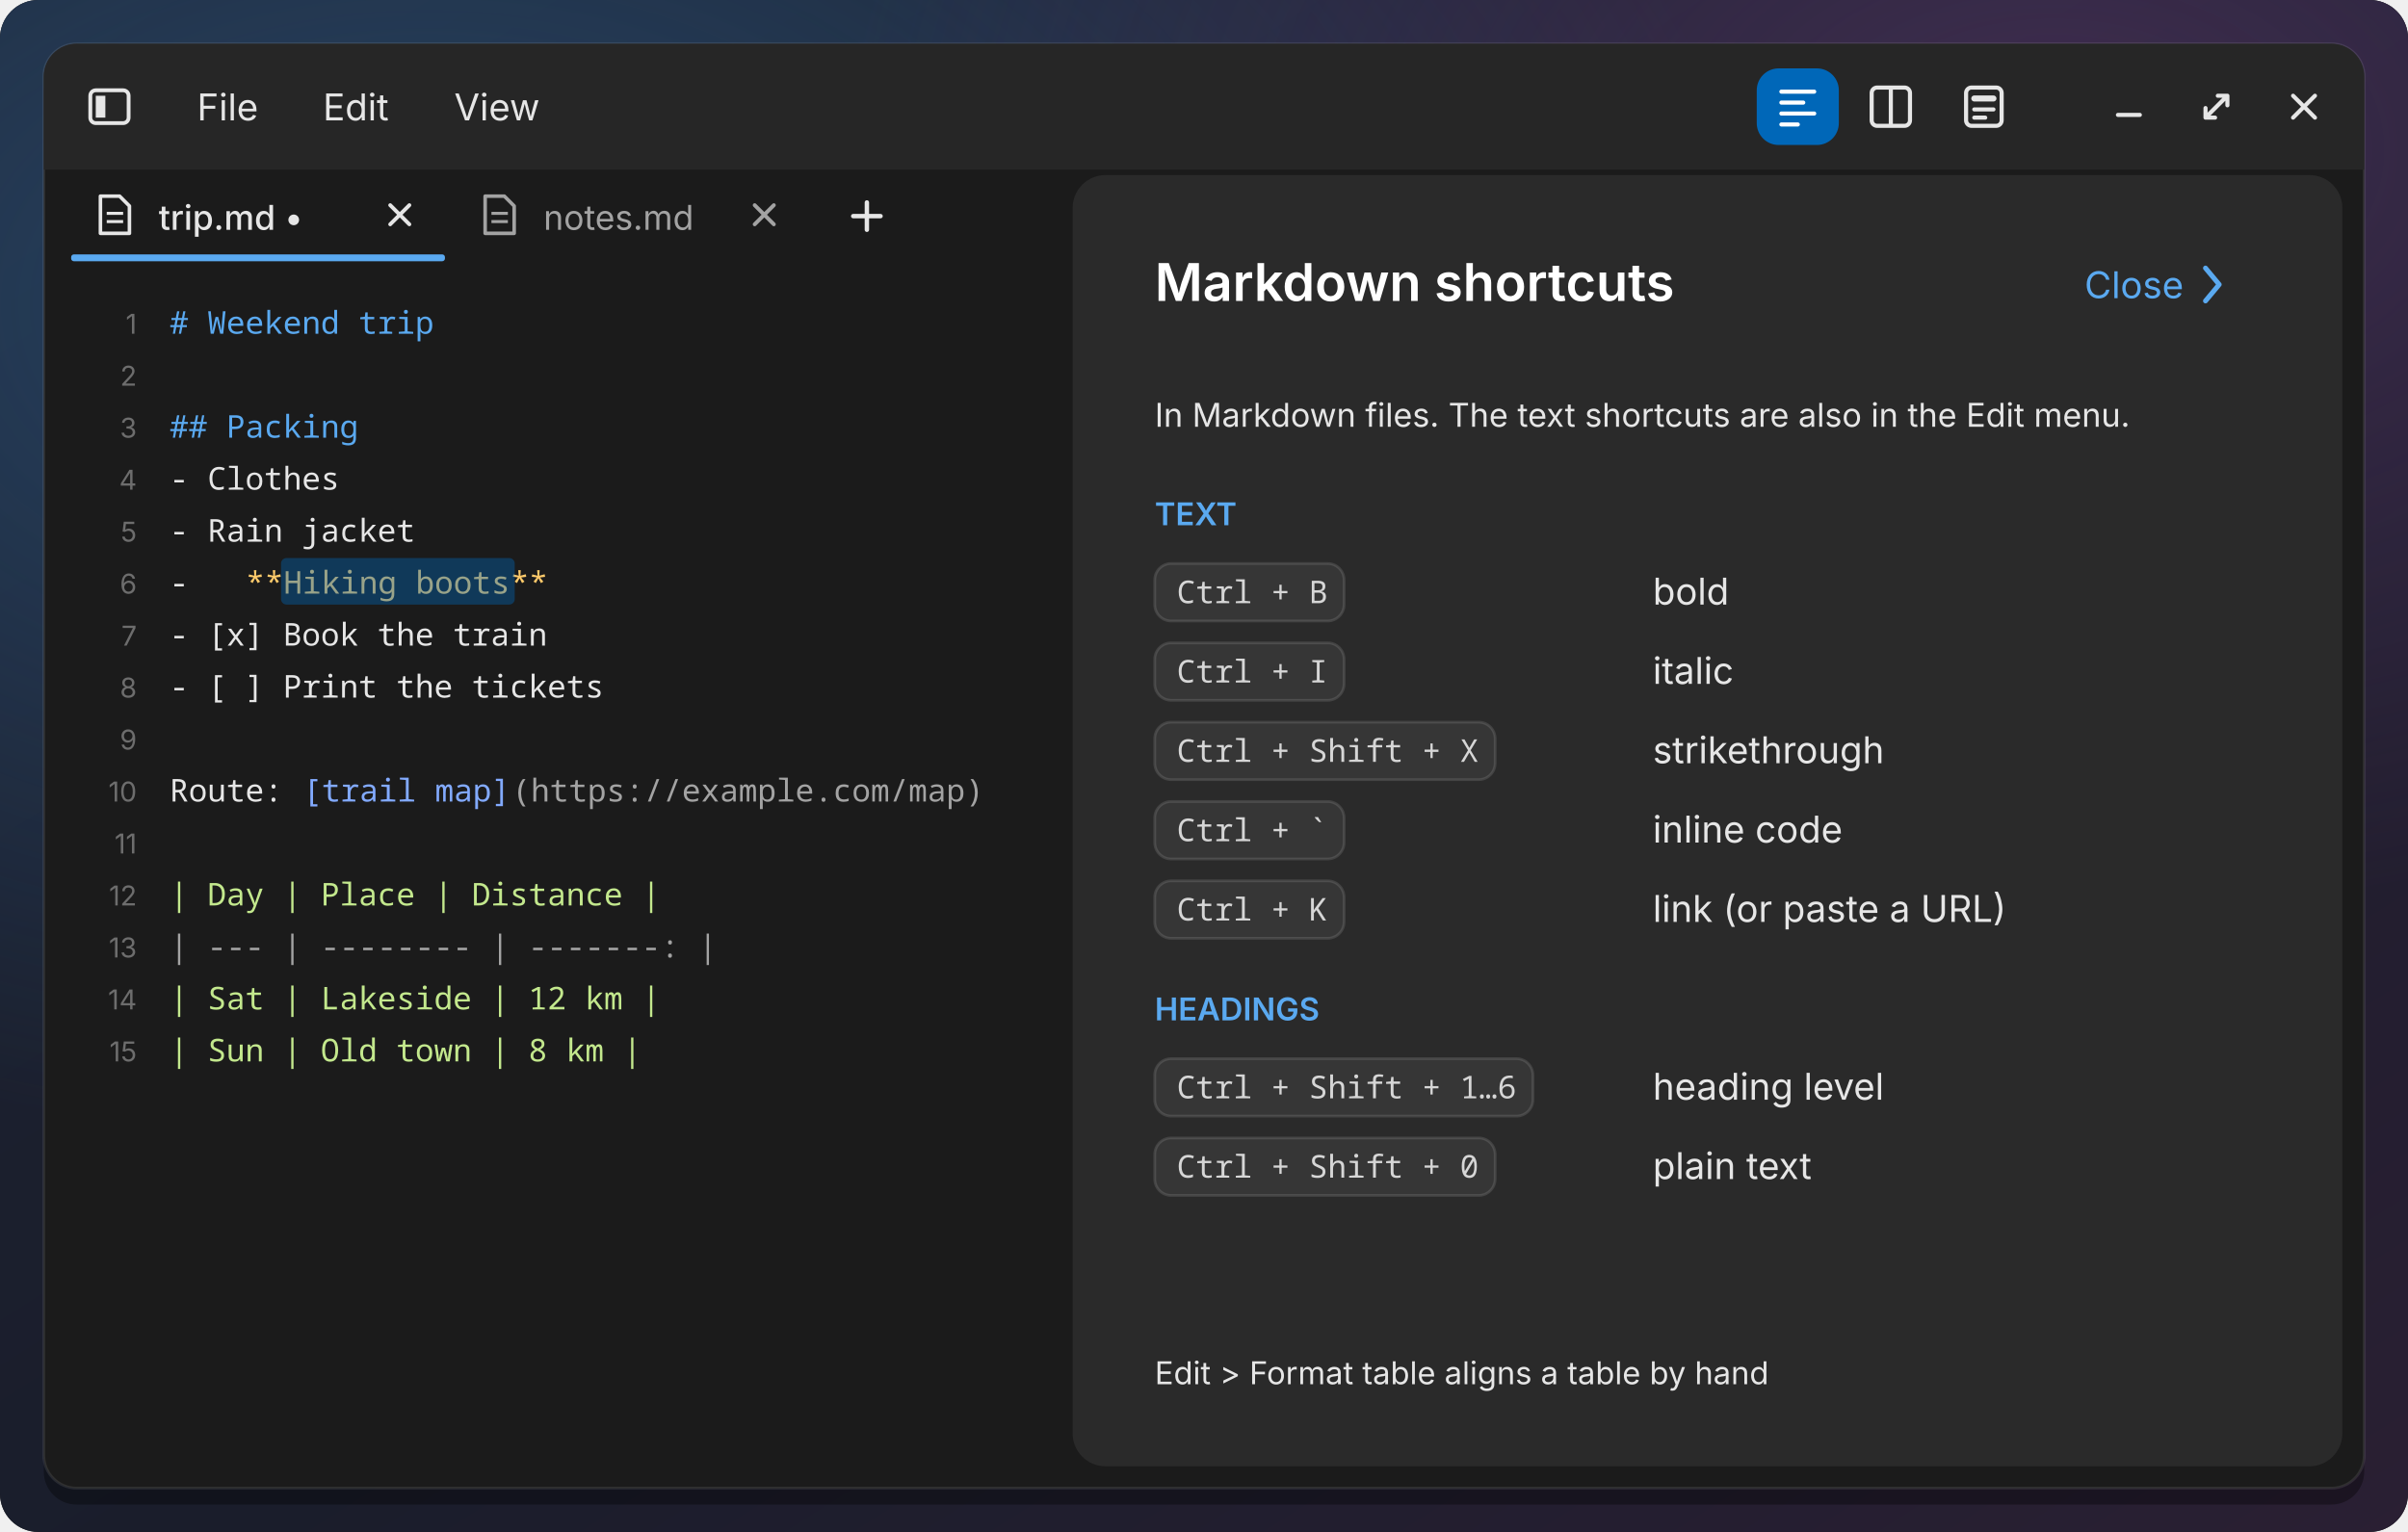
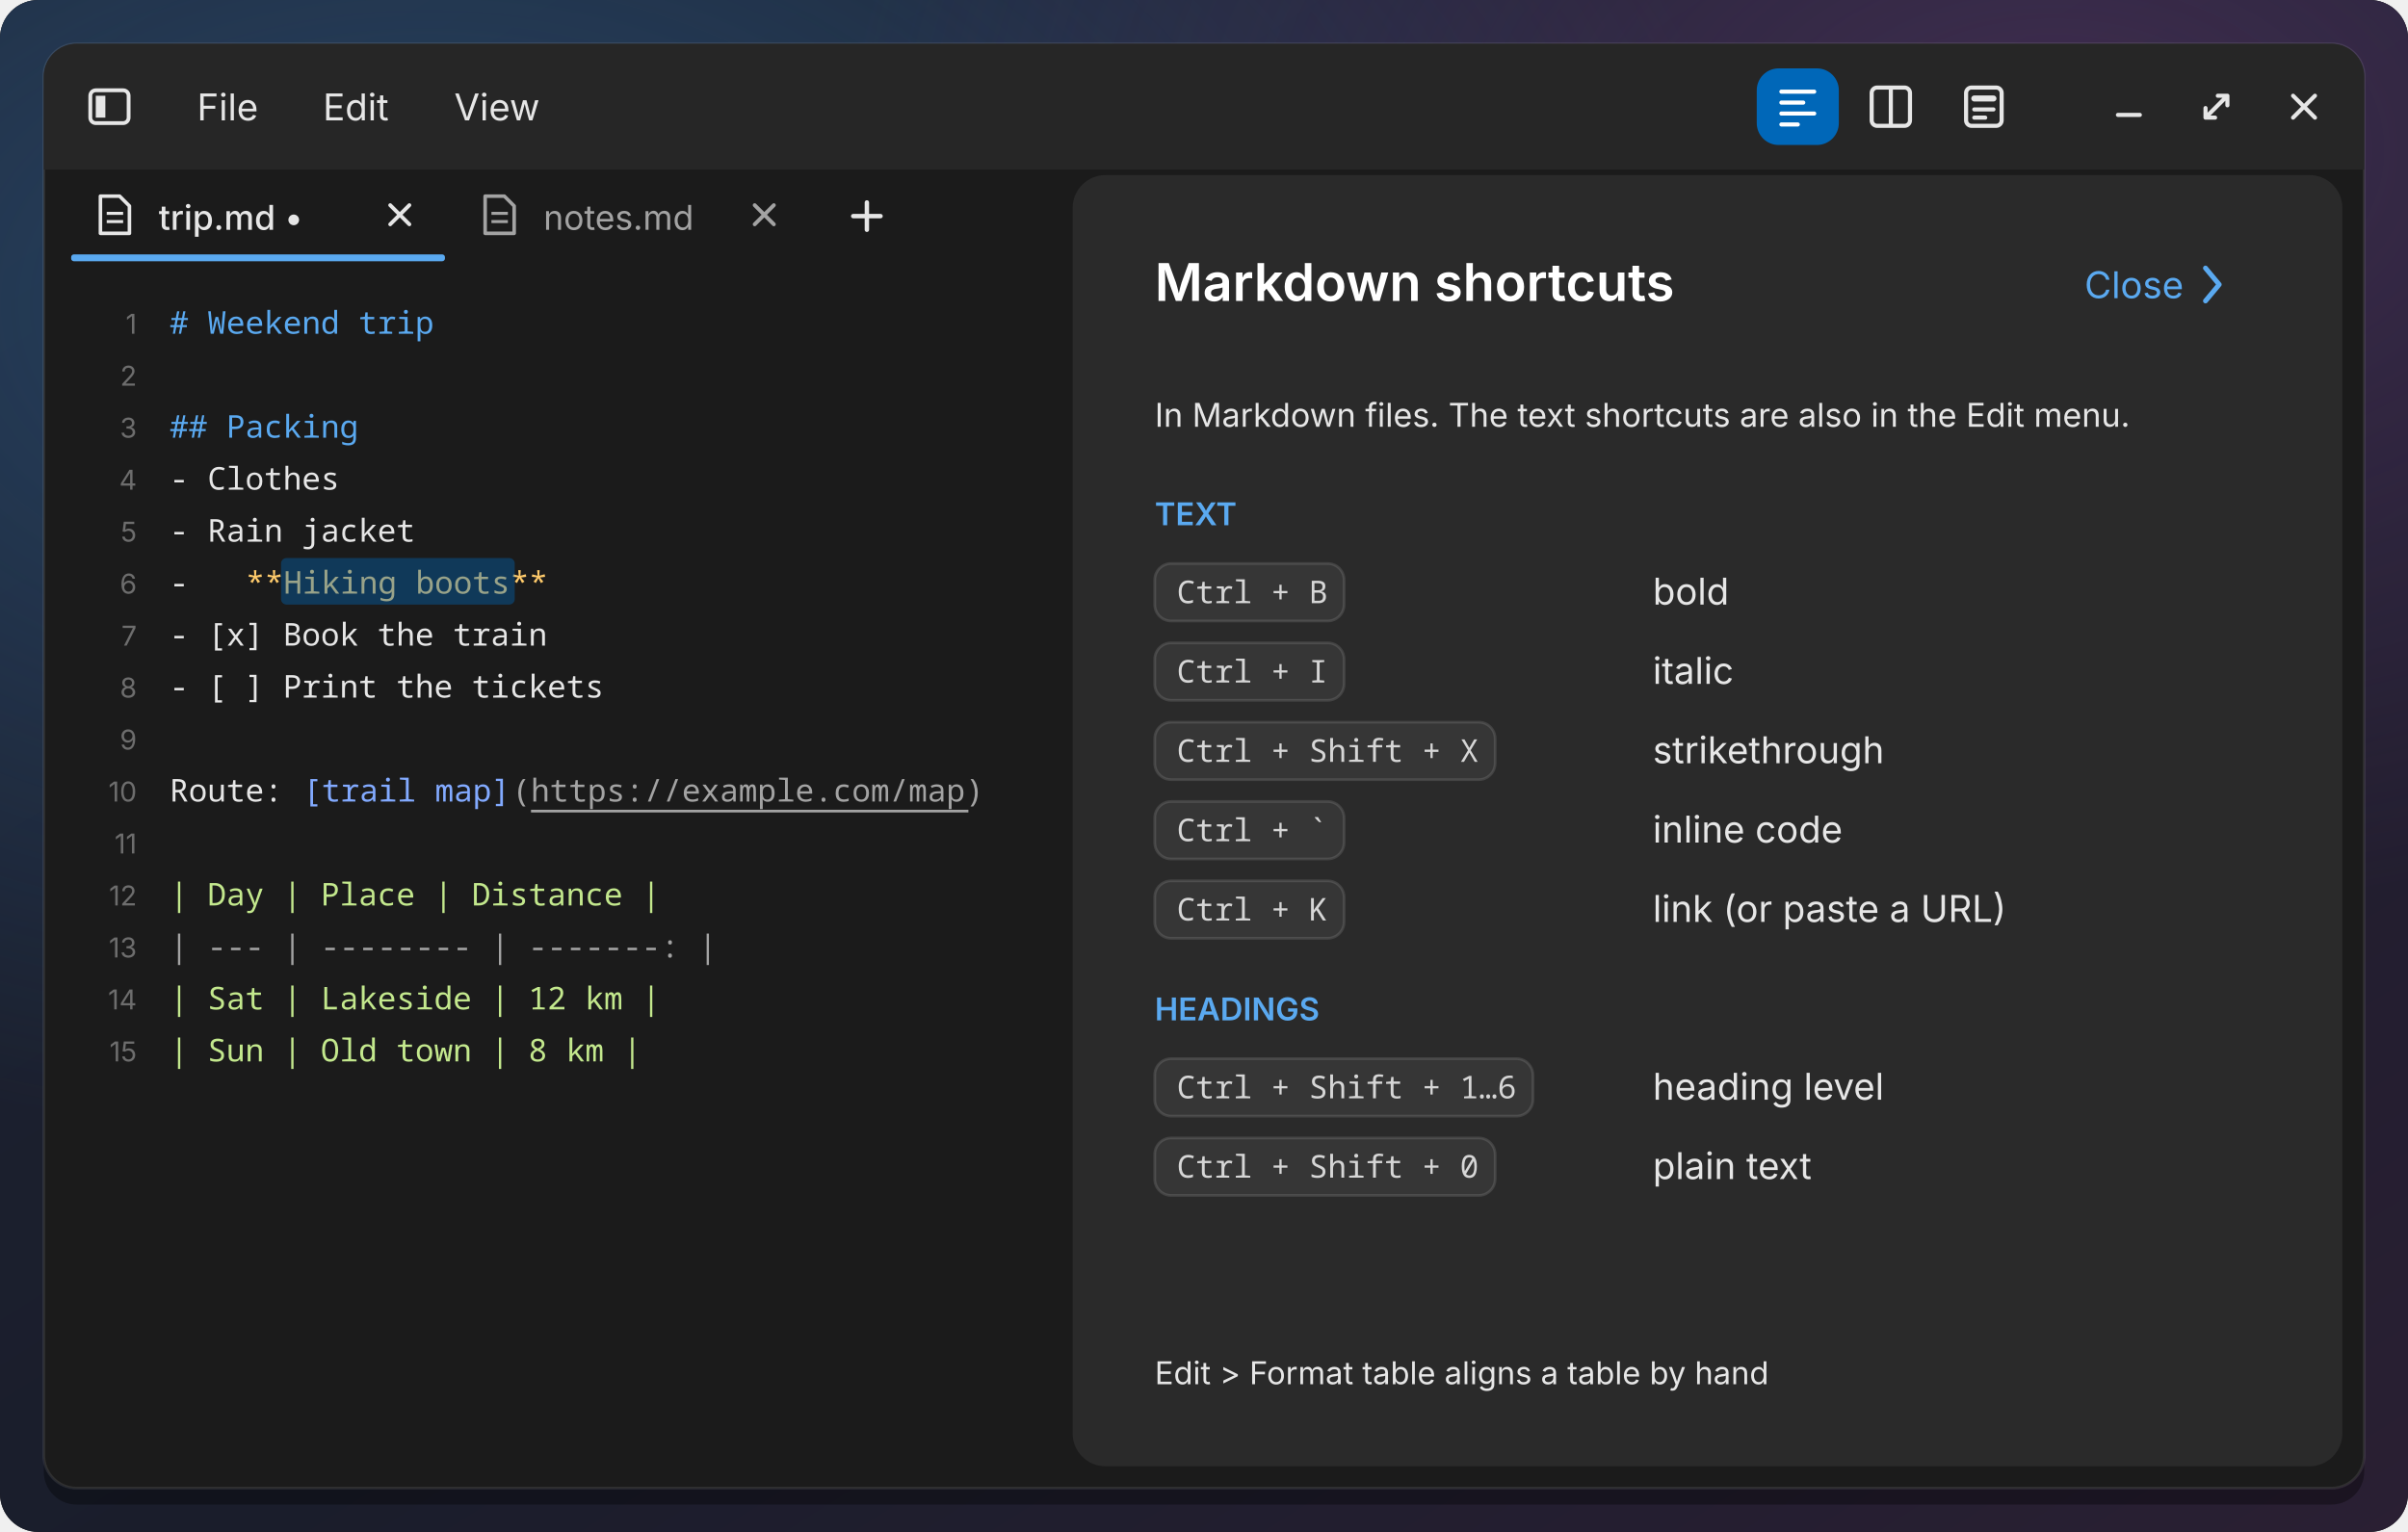
<svg xmlns="http://www.w3.org/2000/svg" width="880" height="560" viewBox="0 0 880 560" role="img" aria-label="COSMIC Text Editor: a Markdown note with a nested list, tasks, a link and an aligned table, next to the Markdown shortcuts">
  <defs>
    <linearGradient id="gBrowser" x1="0" y1="0" x2="1" y2="1">
      <stop offset="0" stop-color="#5fb4f5" />
      <stop offset="1" stop-color="#1c63b8" />
    </linearGradient>
    <linearGradient id="gMusic" x1="0" y1="0" x2="1" y2="1">
      <stop offset="0" stop-color="#ff8a5c" />
      <stop offset="1" stop-color="#e0447a" />
    </linearGradient>
    <linearGradient id="gWall" x1="0" y1="0" x2="1" y2="1">
      <stop offset="0" stop-color="#1d2433" />
      <stop offset=".55" stop-color="#1a1d2b" />
      <stop offset="1" stop-color="#2a1f33" />
    </linearGradient>
    <radialGradient id="gGlow1" cx=".18" cy=".2" r=".55">
      <stop offset="0" stop-color="#2f5d8a" stop-opacity=".55" />
      <stop offset="1" stop-color="#2f5d8a" stop-opacity="0" />
    </radialGradient>
    <radialGradient id="gGlow2" cx=".85" cy=".1" r=".5">
      <stop offset="0" stop-color="#6b3f7a" stop-opacity=".45" />
      <stop offset="1" stop-color="#6b3f7a" stop-opacity="0" />
    </radialGradient>
    <clipPath id="cAll">
      <rect width="880" height="560" rx="14" />
    </clipPath>
  </defs>
  <style>text{font-family:Inter, 'Open Sans', 'Noto Sans', sans-serif}</style>
  <g clip-path="url(#cAll)">
    <rect width="880" height="560" fill="#141414" />
    <rect width="880" height="560" fill="url(#gWall)" />
    <rect width="880" height="560" fill="url(#gGlow1)" />
    <rect width="880" height="560" fill="url(#gGlow2)" />
    <rect x="16" y="22" width="848" height="528" rx="12" fill="#000" opacity=".35" />
    <rect x="16" y="16" width="848" height="528" rx="12" fill="#1b1b1b" stroke="#ffffff" stroke-opacity=".09" />
    <path d="M16 28a12 12 0 0 1 12-12h824a12 12 0 0 1 12 12v34H16z" fill="#262626" />
    <rect x="33" y="33" width="14" height="12" rx="2" fill="none" stroke="#e6e6e6" stroke-width="1.4" />
    <rect x="35" y="35" width="3.5" height="8" fill="#e6e6e6" />
    <text x="72" y="44" font-size="13.5" fill="#e6e6e6">File</text>
    <text x="118" y="44" font-size="13.5" fill="#e6e6e6">Edit</text>
    <text x="166" y="44" font-size="13.5" fill="#e6e6e6">View</text>
    <path d="M838 35l8 8M846 35l-8 8" fill="none" stroke="#e6e6e6" stroke-width="1.5" stroke-linecap="round" />
    <path d="M806 43l8-8M806 43v-3.5M806 43h3.5M814 35h-3.5M814 35v3.5" fill="none" stroke="#e6e6e6" stroke-width="1.5" stroke-linecap="round" />
    <path d="M774 42h8" fill="none" stroke="#e6e6e6" stroke-width="1.5" stroke-linecap="round" />
    <rect x="642" y="25" width="30" height="28" rx="8" fill="#0067B8" />
    <path d="M651 33.5h12M651 37.5h8M651 41.5h12M651 45.5h6" fill="none" stroke="#ffffff" stroke-width="1.5" stroke-linecap="round" />
    <rect x="684" y="32.0" width="14" height="14" rx="2" fill="none" stroke="#e6e6e6" stroke-width="1.5" stroke-linecap="round" />
    <path d="M691 32.5v13" fill="none" stroke="#e6e6e6" stroke-width="1.5" stroke-linecap="round" />
    <rect x="718.5" y="32.0" width="13" height="14" rx="2" fill="none" stroke="#e6e6e6" stroke-width="1.5" stroke-linecap="round" />
    <path d="M721.5 36.0h7" stroke="#e6e6e6" stroke-width="2.2" stroke-linecap="round" />
    <path d="M721.5 40.0h7M721.5 43.0h4" fill="none" stroke="#e6e6e6" stroke-width="1.5" stroke-linecap="round" />
    <path d="M36.7 71.7h7l3.6 3.6v10H36.7z" fill="none" stroke="#e6e6e6" stroke-width="1.3" stroke-linejoin="round" />
    <path d="M39 78h6M39 81h6" stroke="#e6e6e6" stroke-width="1.1" />
    <text x="58" y="84" font-size="12.5" fill="#e6e6e6" font-weight="500">trip.md •</text>
    <path d="M142.6 75l7 7M149.6 75l-7 7" fill="none" stroke="#e6e6e6" stroke-width="1.4" stroke-linecap="round" />
    <rect x="26" y="93" width="136.6" height="2.5" rx="1" fill="#5aa9f0" />
    <path d="M177.3 71.7h7l3.6 3.6v10H177.3z" fill="none" stroke="#a3a3a3" stroke-width="1.3" stroke-linejoin="round" />
    <path d="M179.6 78h6M179.6 81h6" stroke="#a3a3a3" stroke-width="1.1" />
    <text x="198.6" y="84" font-size="12.5" fill="#a3a3a3">notes.md</text>
    <path d="M275.8 75l7 7M282.8 75l-7 7" fill="none" stroke="#a3a3a3" stroke-width="1.4" stroke-linecap="round" />
    <path d="M311.8 79h10M316.8 74v10" stroke="#e6e6e6" stroke-width="1.6" stroke-linecap="round" />
    <text x="50" y="122" font-size="10" fill="#a3a3a3" text-anchor="end" opacity="0.6">1</text>
    <text x="62" y="122" font-size="11.5" fill="#5aa9f0" style="font-family:'Noto Sans Mono', 'DejaVu Sans Mono', monospace;white-space:pre"># Weekend trip</text>
    <text x="50" y="141" font-size="10" fill="#a3a3a3" text-anchor="end" opacity="0.6">2</text>
    <text x="50" y="160" font-size="10" fill="#a3a3a3" text-anchor="end" opacity="0.6">3</text>
    <text x="62" y="160" font-size="11.5" fill="#5aa9f0" style="font-family:'Noto Sans Mono', 'DejaVu Sans Mono', monospace;white-space:pre">## Packing</text>
    <text x="50" y="179" font-size="10" fill="#a3a3a3" text-anchor="end" opacity="0.6">4</text>
    <text x="62" y="179" font-size="11.5" fill="#e6e6e6" style="font-family:'Noto Sans Mono', 'DejaVu Sans Mono', monospace;white-space:pre">- Clothes</text>
    <text x="50" y="198" font-size="10" fill="#a3a3a3" text-anchor="end" opacity="0.6">5</text>
    <text x="62" y="198" font-size="11.5" fill="#e6e6e6" style="font-family:'Noto Sans Mono', 'DejaVu Sans Mono', monospace;white-space:pre">  - Rain jacket</text>
    <text x="50" y="217" font-size="10" fill="#a3a3a3" text-anchor="end" opacity="0.6">6</text>
    <text x="62" y="217" font-size="11.5" fill="#e6e6e6" style="font-family:'Noto Sans Mono', 'DejaVu Sans Mono', monospace;white-space:pre">  - </text>
    <text x="89.8" y="217" font-size="11.5" fill="#ffcb6b" style="font-family:'Noto Sans Mono', 'DejaVu Sans Mono', monospace;white-space:pre">**Hiking boots**</text>
    <text x="50" y="236" font-size="10" fill="#a3a3a3" text-anchor="end" opacity="0.6">7</text>
    <text x="62" y="236" font-size="11.5" fill="#e6e6e6" style="font-family:'Noto Sans Mono', 'DejaVu Sans Mono', monospace;white-space:pre">- [x] Book the train</text>
    <text x="50" y="255" font-size="10" fill="#a3a3a3" text-anchor="end" opacity="0.6">8</text>
    <text x="62" y="255" font-size="11.5" fill="#e6e6e6" style="font-family:'Noto Sans Mono', 'DejaVu Sans Mono', monospace;white-space:pre">- [ ] Print the tickets</text>
    <text x="50" y="274" font-size="10" fill="#a3a3a3" text-anchor="end" opacity="0.6">9</text>
    <text x="50" y="293" font-size="10" fill="#a3a3a3" text-anchor="end" opacity="0.6">10</text>
    <text x="62" y="293" font-size="11.5" fill="#e6e6e6" style="font-family:'Noto Sans Mono', 'DejaVu Sans Mono', monospace;white-space:pre">Route: </text>
    <text x="110.65" y="293" font-size="11.5" fill="#82aaff" style="font-family:'Noto Sans Mono', 'DejaVu Sans Mono', monospace;white-space:pre">[trail map]</text>
    <text x="187.1" y="293" font-size="11.5" fill="#a3a3a3" style="font-family:'Noto Sans Mono', 'DejaVu Sans Mono', monospace;white-space:pre">(https://example.com/map)</text>
    <text x="50" y="312" font-size="10" fill="#a3a3a3" text-anchor="end" opacity="0.6">11</text>
    <text x="50" y="331" font-size="10" fill="#a3a3a3" text-anchor="end" opacity="0.6">12</text>
    <text x="62" y="331" font-size="11.5" fill="#c3e88d" style="font-family:'Noto Sans Mono', 'DejaVu Sans Mono', monospace;white-space:pre">| Day | Place    | Distance |</text>
    <text x="50" y="350" font-size="10" fill="#a3a3a3" text-anchor="end" opacity="0.6">13</text>
    <text x="62" y="350" font-size="11.5" fill="#a3a3a3" style="font-family:'Noto Sans Mono', 'DejaVu Sans Mono', monospace;white-space:pre">| --- | -------- | -------: |</text>
    <text x="50" y="369" font-size="10" fill="#a3a3a3" text-anchor="end" opacity="0.6">14</text>
    <text x="62" y="369" font-size="11.5" fill="#c3e88d" style="font-family:'Noto Sans Mono', 'DejaVu Sans Mono', monospace;white-space:pre">| Sat | Lakeside |    12 km |</text>
    <text x="50" y="388" font-size="10" fill="#a3a3a3" text-anchor="end" opacity="0.6">15</text>
    <text x="62" y="388" font-size="11.5" fill="#c3e88d" style="font-family:'Noto Sans Mono', 'DejaVu Sans Mono', monospace;white-space:pre">| Sun | Old town |     8 km |</text>
+     <rect x="194.05" y="296" width="159.85" height="1" fill="#a3a3a3" />
    <rect x="102.7" y="204" width="85.4" height="17" rx="2" fill="#0067B8" fill-opacity=".4" />
    <rect x="392" y="64" width="464" height="472" rx="12" fill="#2a2a2a" />
    <text x="422" y="110" font-size="19" fill="#ffffff" font-weight="600">Markdown shortcuts</text>
    <text x="798" y="109" font-size="13.5" fill="#5aa9f0" text-anchor="end">Close</text>
    <path d="M806 98l5 6-5 6" fill="none" stroke="#5aa9f0" stroke-width="1.8" stroke-linecap="round" stroke-linejoin="round" />
    <text x="422" y="156" font-size="12" fill="#e6e6e6">In Markdown files. The text shortcuts are also in the Edit menu.</text>
    <text x="422" y="192" font-size="11.5" fill="#5aa9f0" font-weight="600">TEXT</text>
    <rect x="422" y="206" width="69.2" height="21" rx="6" fill="#363636" stroke="#ffffff" stroke-opacity=".12" />
    <text x="430" y="220.5" font-size="11.5" fill="#d6d6d6" style="font-family:'Noto Sans Mono', 'DejaVu Sans Mono', monospace;white-space:pre">Ctrl + B</text>
    <text x="604" y="221" font-size="13.5" fill="#e6e6e6">bold</text>
    <rect x="422" y="235" width="69.2" height="21" rx="6" fill="#363636" stroke="#ffffff" stroke-opacity=".12" />
    <text x="430" y="249.5" font-size="11.5" fill="#d6d6d6" style="font-family:'Noto Sans Mono', 'DejaVu Sans Mono', monospace;white-space:pre">Ctrl + I</text>
    <text x="604" y="250" font-size="13.5" fill="#e6e6e6">italic</text>
    <rect x="422" y="264" width="124.4" height="21" rx="6" fill="#363636" stroke="#ffffff" stroke-opacity=".12" />
    <text x="430" y="278.5" font-size="11.5" fill="#d6d6d6" style="font-family:'Noto Sans Mono', 'DejaVu Sans Mono', monospace;white-space:pre">Ctrl + Shift + X</text>
    <text x="604" y="279" font-size="13.5" fill="#e6e6e6">strikethrough</text>
    <rect x="422" y="293" width="69.2" height="21" rx="6" fill="#363636" stroke="#ffffff" stroke-opacity=".12" />
    <text x="430" y="307.5" font-size="11.5" fill="#d6d6d6" style="font-family:'Noto Sans Mono', 'DejaVu Sans Mono', monospace;white-space:pre">Ctrl + `</text>
    <text x="604" y="308" font-size="13.5" fill="#e6e6e6">inline code</text>
    <rect x="422" y="322" width="69.2" height="21" rx="6" fill="#363636" stroke="#ffffff" stroke-opacity=".12" />
    <text x="430" y="336.5" font-size="11.5" fill="#d6d6d6" style="font-family:'Noto Sans Mono', 'DejaVu Sans Mono', monospace;white-space:pre">Ctrl + K</text>
    <text x="604" y="337" font-size="13.5" fill="#e6e6e6">link (or paste a URL)</text>
    <text x="422" y="373" font-size="11.5" fill="#5aa9f0" font-weight="600">HEADINGS</text>
    <rect x="422" y="387" width="138.2" height="21" rx="6" fill="#363636" stroke="#ffffff" stroke-opacity=".12" />
    <text x="430" y="401.5" font-size="11.5" fill="#d6d6d6" style="font-family:'Noto Sans Mono', 'DejaVu Sans Mono', monospace;white-space:pre">Ctrl + Shift + 1…6</text>
    <text x="604" y="402" font-size="13.5" fill="#e6e6e6">heading level</text>
    <rect x="422" y="416" width="124.4" height="21" rx="6" fill="#363636" stroke="#ffffff" stroke-opacity=".12" />
    <text x="430" y="430.5" font-size="11.5" fill="#d6d6d6" style="font-family:'Noto Sans Mono', 'DejaVu Sans Mono', monospace;white-space:pre">Ctrl + Shift + 0</text>
    <text x="604" y="431" font-size="13.5" fill="#e6e6e6">plain text</text>
    <text x="422" y="506" font-size="11.5" fill="#e6e6e6">Edit &gt; Format table aligns a table by hand</text>
  </g>
</svg>
